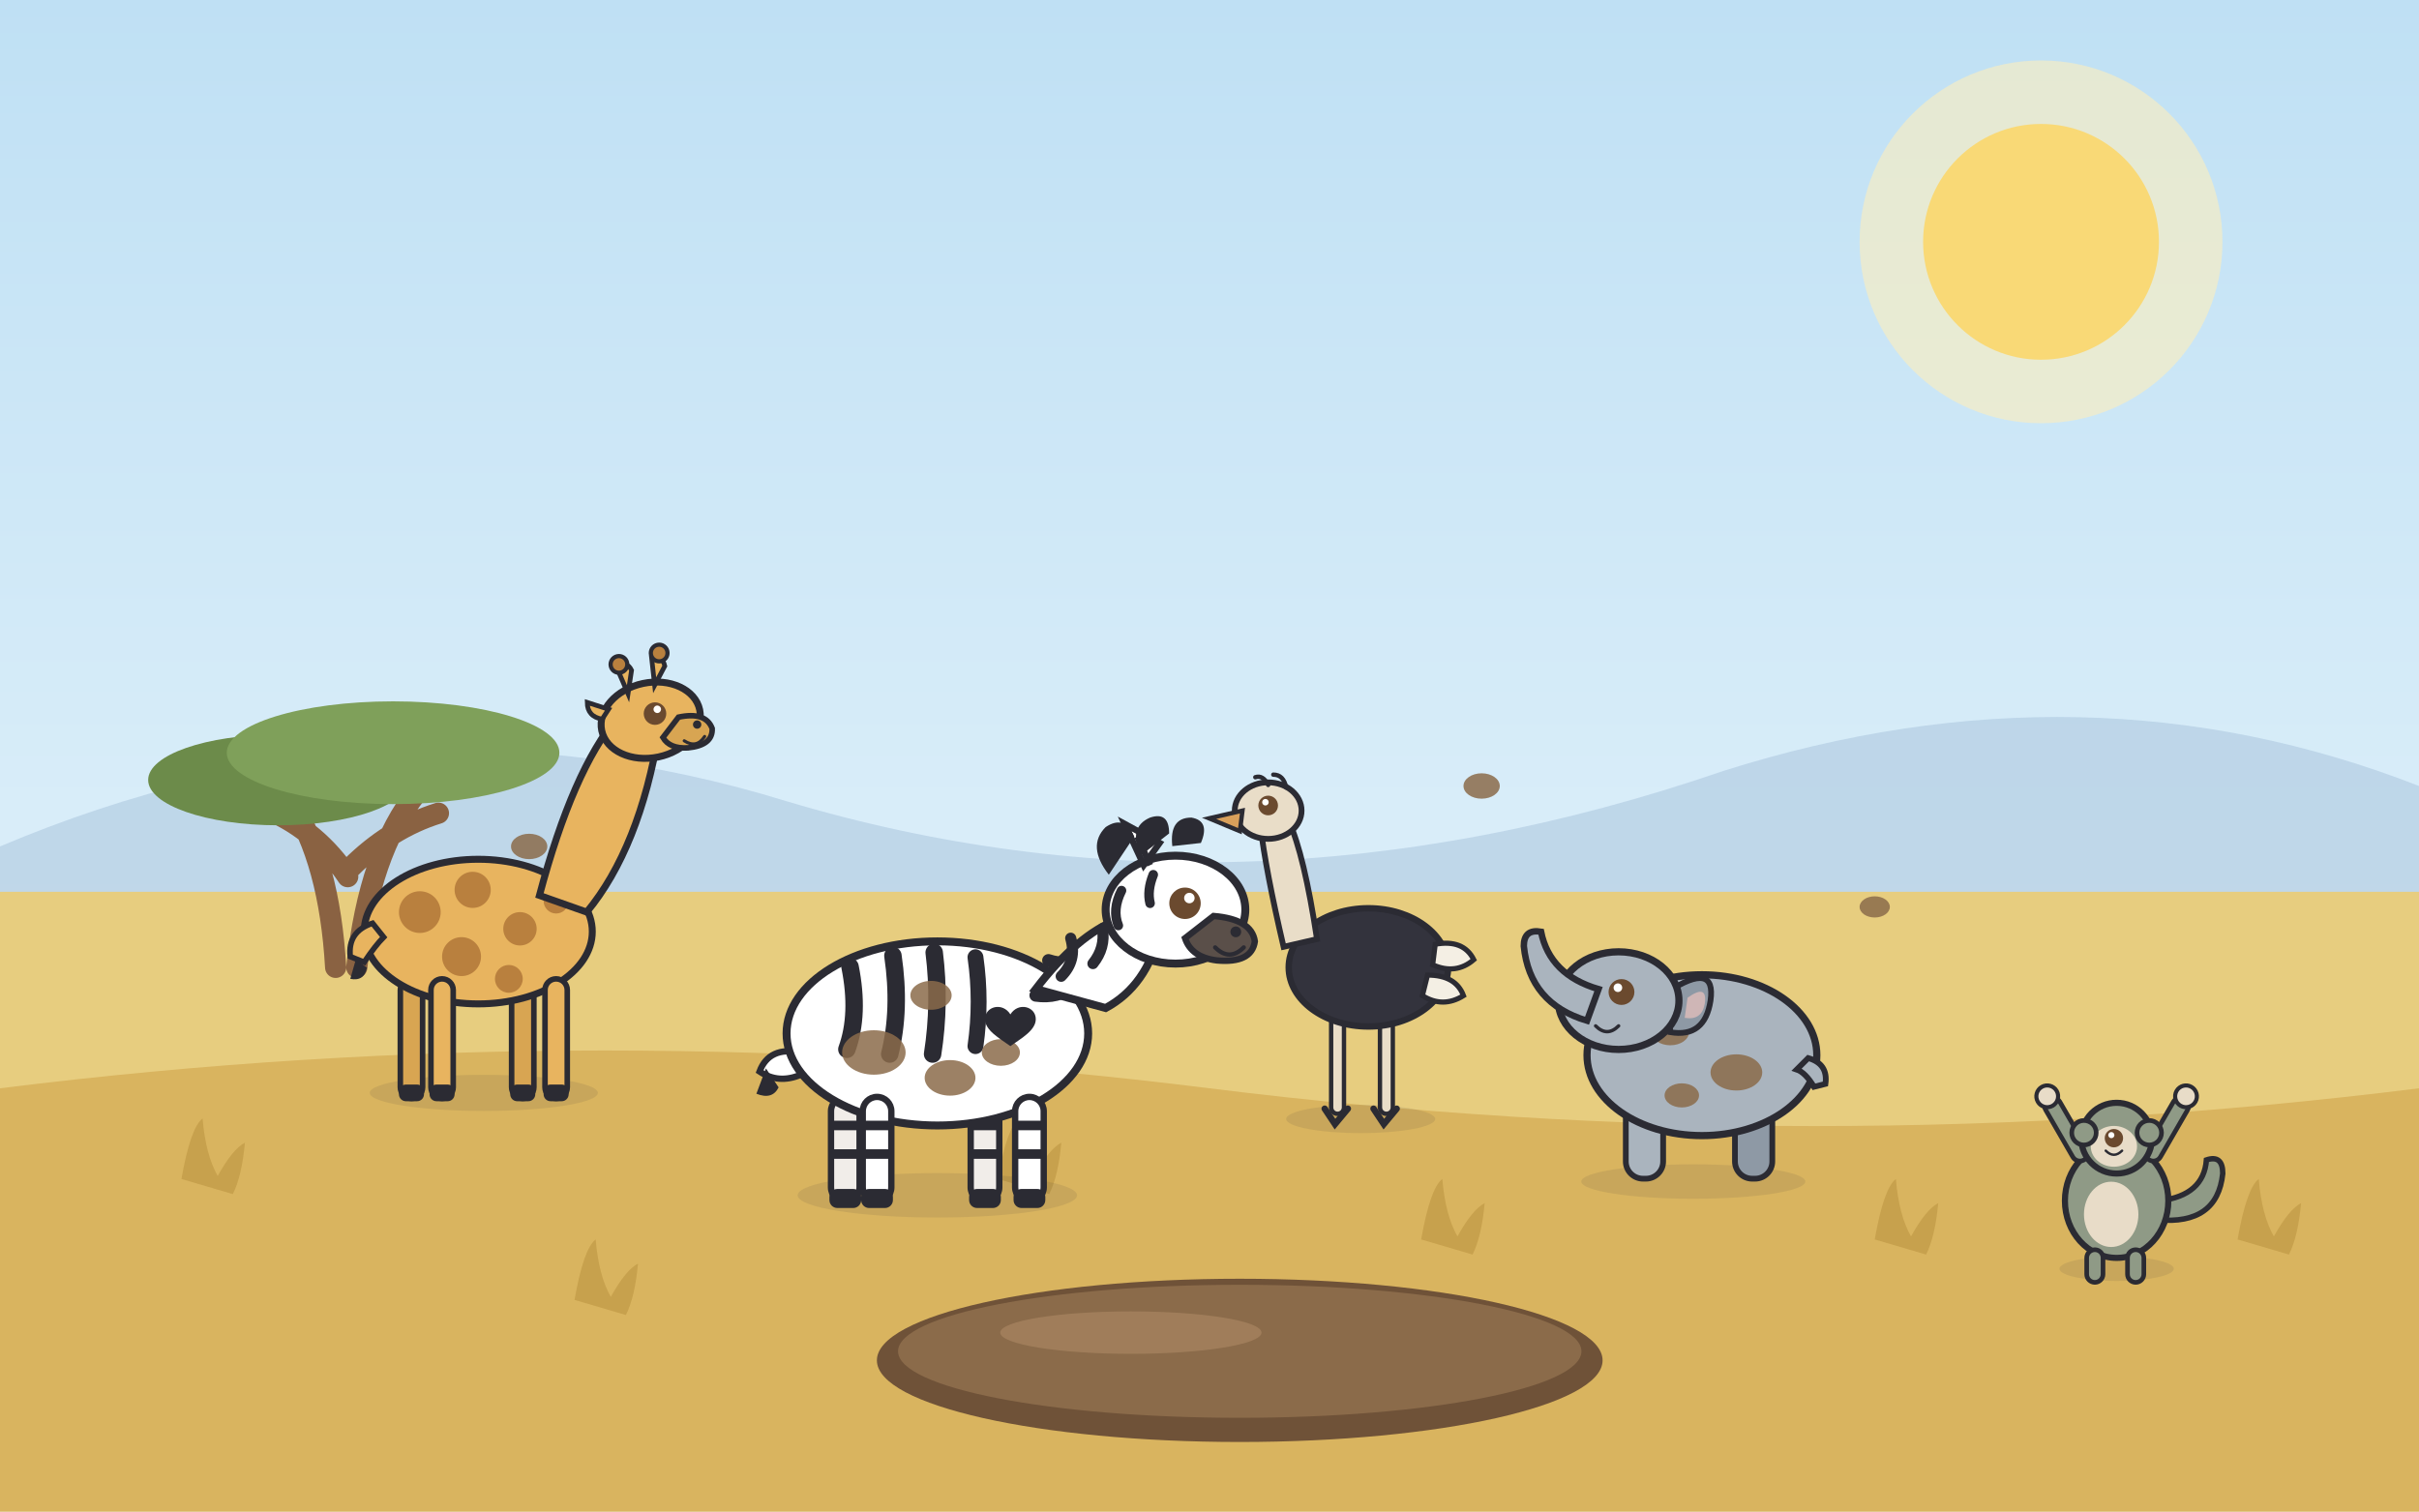
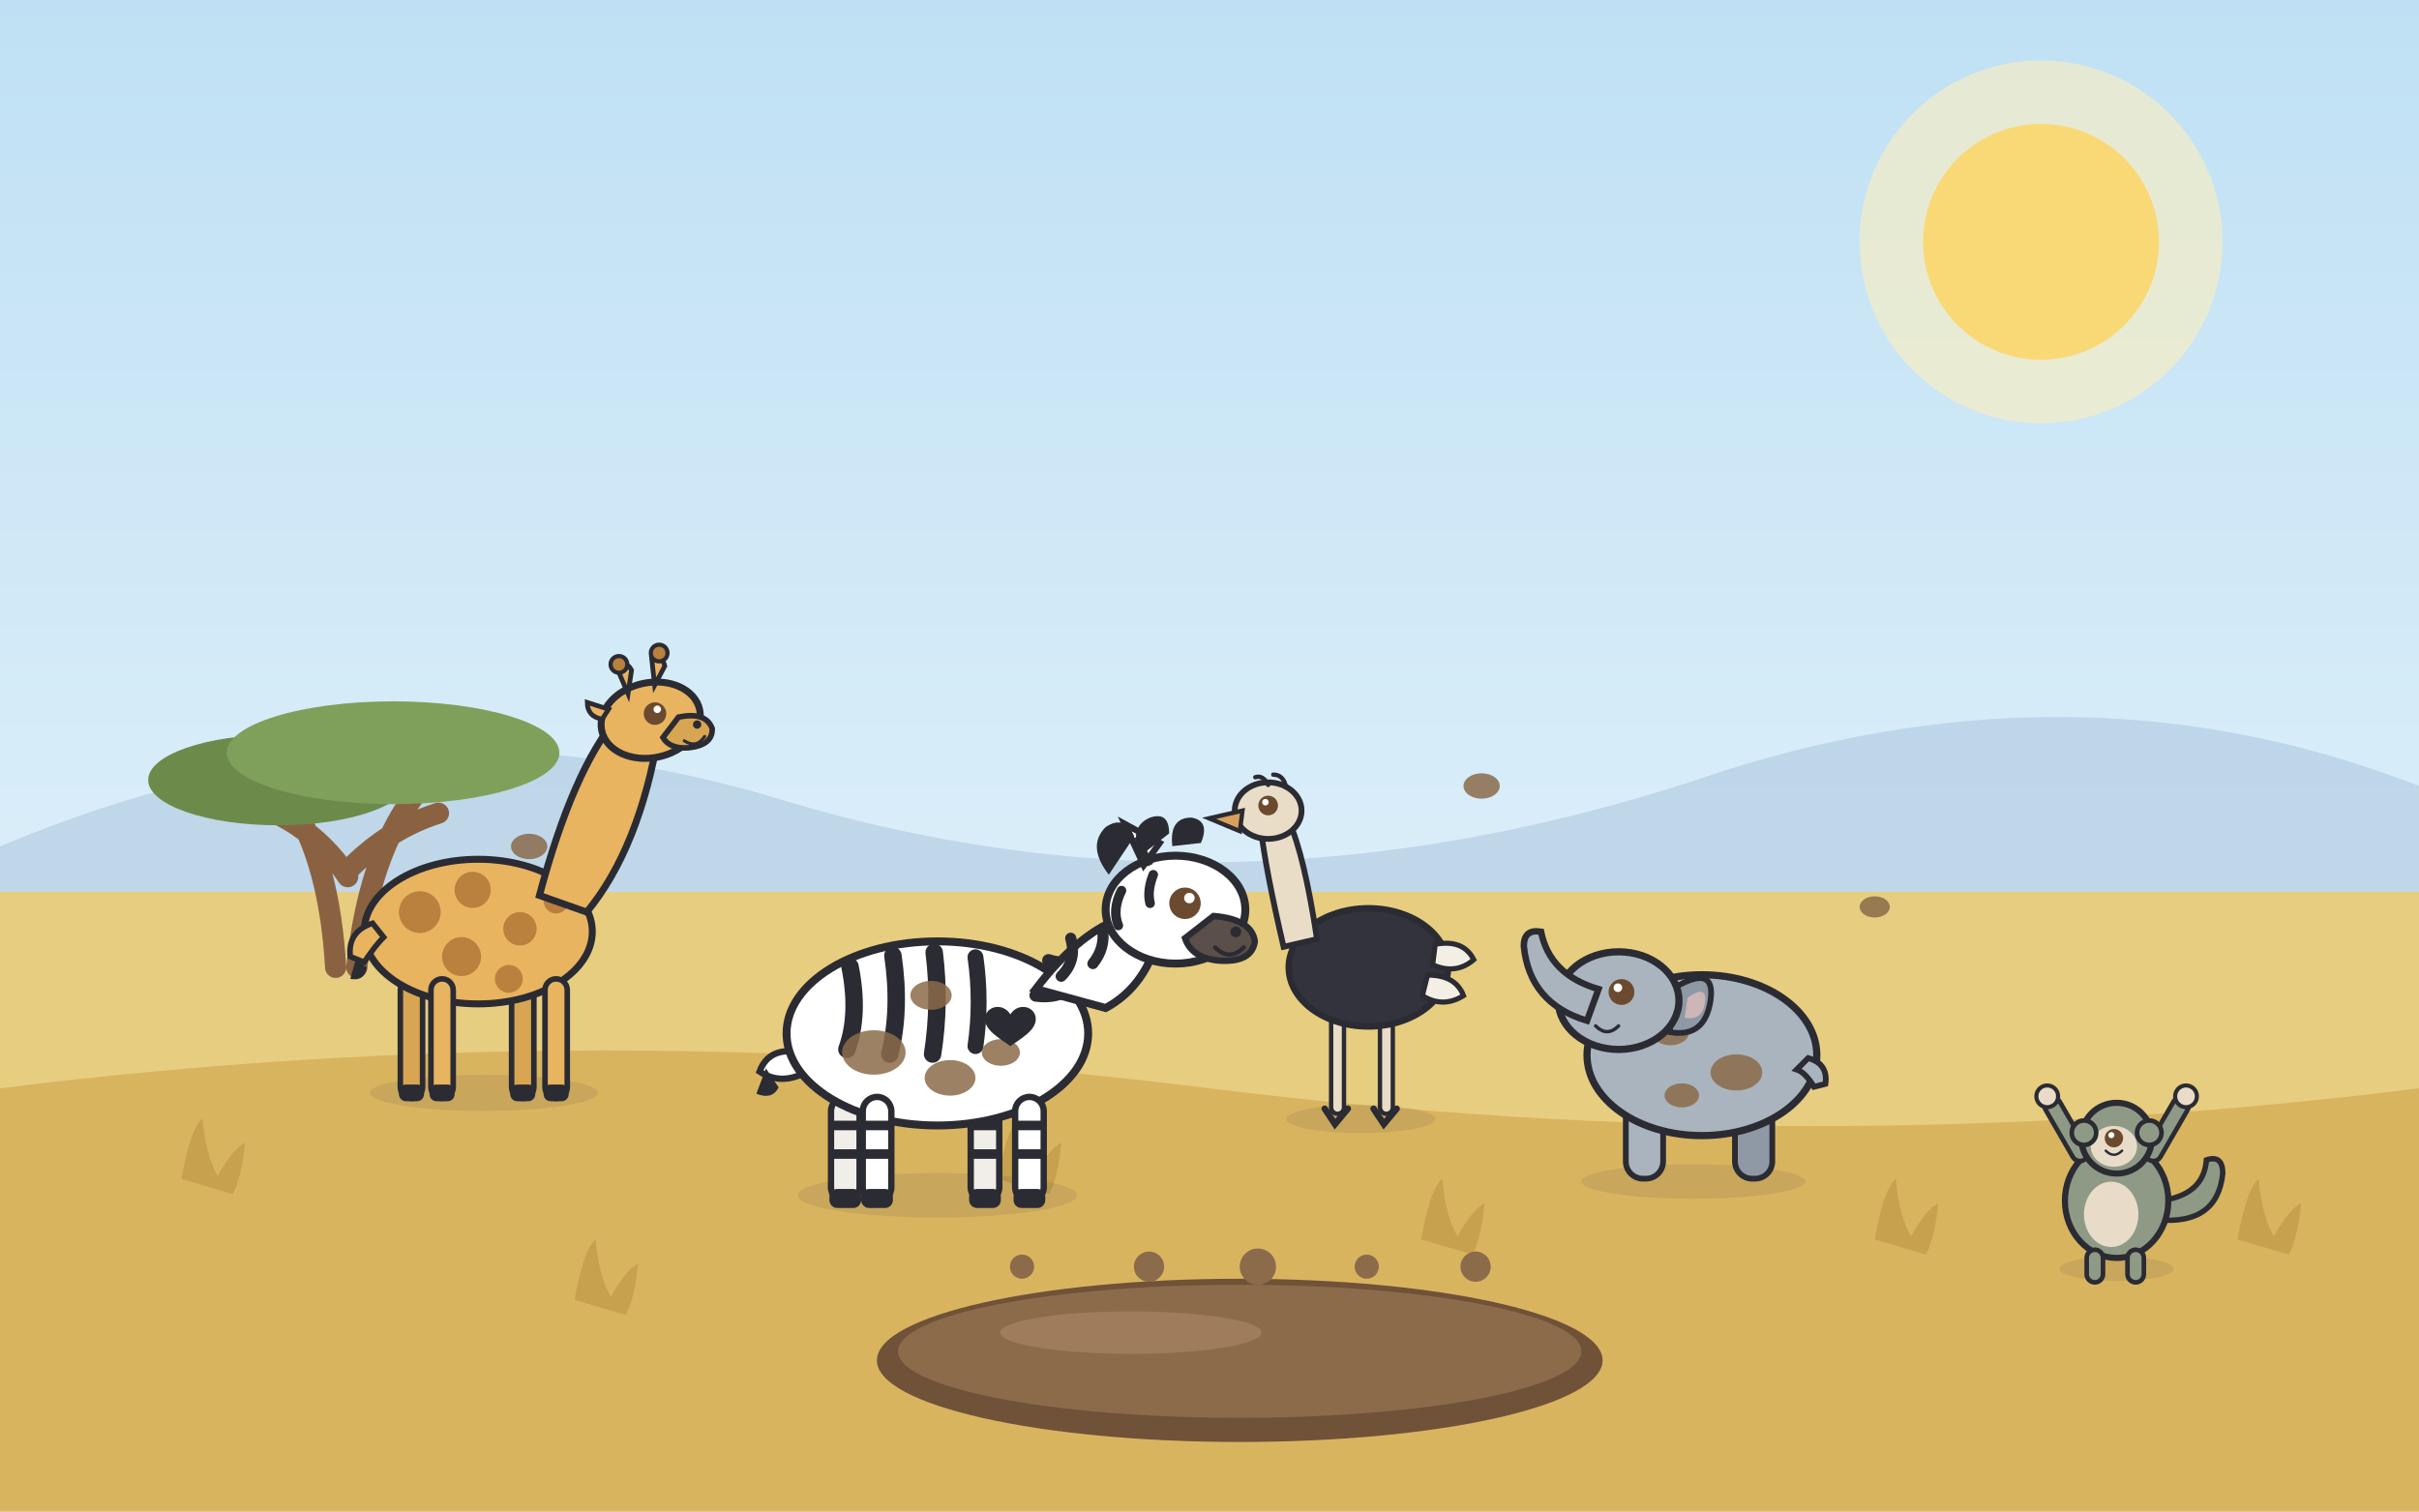
<svg xmlns="http://www.w3.org/2000/svg" viewBox="0 0 1600 1000" role="img">
  <style>
@media (prefers-reduced-motion: no-preference) {
  .anim-idle { animation: idle 3.8s ease-in-out infinite alternate; }
  @keyframes idle { from { transform: translateY(0); } to { transform: translateY(-6px); } }
  .anim-tail { transform-box: fill-box; transform-origin: 100% 20%; animation: tail 2.6s ease-in-out infinite alternate; }
  @keyframes tail { from { transform: rotate(-6deg); } to { transform: rotate(8deg); } }
  .anim-blink { transform-box: fill-box; transform-origin: center; animation: blink 5.2s infinite; }
  @keyframes blink { 0%, 93%, 100% { transform: scaleY(1); } 95%, 97% { transform: scaleY(0.12); } }
  .anim-glow { transform-box: fill-box; transform-origin: center; animation: glow 4.2s ease-in-out infinite alternate; }
  @keyframes glow { from { transform: scale(1); opacity: 0.5; } to { transform: scale(1.08); opacity: 0.75; } }
  .anim-shimmer { animation: shimmer 5s ease-in-out infinite alternate; }
  @keyframes shimmer { from { opacity: 0.62; } to { opacity: 0.92; } }
  .anim-grass { transform-box: fill-box; transform-origin: 50% 100%; animation: sway 3.2s ease-in-out infinite alternate; }
  .anim-canopy { transform-box: fill-box; transform-origin: 50% 100%; animation: sway 5.6s ease-in-out infinite alternate; }
  @keyframes sway { from { transform: rotate(-1.8deg); } to { transform: rotate(2.2deg); } }
  .anim-rain { animation: rainfall 1.15s linear infinite; }
  @keyframes rainfall { from { transform: translateY(-32px); opacity: 0.85; } 75% { opacity: 0.55; } to { transform: translateY(72px); opacity: 0; } }
  .anim-ripple { transform-box: fill-box; transform-origin: center; animation: ripple 3.4s ease-in-out infinite alternate; }
  @keyframes ripple { from { transform: scale(1); opacity: 0.8; } to { transform: scale(1.18); opacity: 0.55; } }
  .anim-drip { animation: drip 1s ease-in infinite; }
  @keyframes drip { from { transform: translateY(-12px); opacity: 0.95; } to { transform: translateY(28px); opacity: 0; } }
  .anim-flow { stroke-dasharray: 26 20; animation: flow 0.8s linear infinite; }
  @keyframes flow { from { stroke-dashoffset: 0; } to { stroke-dashoffset: -46; } }
  .anim-splash { transform-box: fill-box; transform-origin: 50% 100%; animation: splashPulse 1.7s ease-in-out infinite alternate; }
  @keyframes splashPulse { from { transform: scale(0.97); } to { transform: scale(1.05); } }
  .anim-strain { transform-box: fill-box; transform-origin: center; animation: strain 0.9s ease-in-out infinite alternate; }
  @keyframes strain { from { transform: translateX(-5px); } to { transform: translateX(4px); } }
  .anim-float { transform-box: fill-box; transform-origin: center; animation: floaty 2.6s ease-in-out infinite alternate; }
  @keyframes floaty { from { transform: translateY(0) scale(1); } to { transform: translateY(-12px) scale(1.08); } }
  .anim-wave { animation: wave 2.4s ease-in-out infinite; opacity: 0; }
  @keyframes wave { 0% { opacity: 0; } 30% { opacity: 0.9; } 60%, 100% { opacity: 0; } }
  .anim-cloud { animation: cloudDrift 9s ease-in-out infinite alternate; }
  @keyframes cloudDrift { from { transform: translateX(-18px); } to { transform: translateX(22px); } }
+   .tap-target { cursor: pointer; }
+   .tap-target.tap-play { transform-box: fill-box; transform-origin: 50% 85%; animation: tapWiggle 0.7s ease-in-out; }
+   .tap-target[data-tap="puddle"].tap-play { transform-origin: center; animation: tapSplash 0.85s ease-out; }
+   .tap-target[data-tap="sun"].tap-play { transform-origin: center; animation: tapPulse 0.6s ease-in-out; }
+   .tap-target[data-tap="tree"].tap-play { transform-origin: 50% 100%; animation: tapShake 0.7s ease-in-out; }
+   @keyframes tapWiggle { 0% { transform: rotate(0); } 25% { transform: rotate(-4deg) scale(1.03); } 55% { transform: rotate(3deg) scale(1.04); } 80% { transform: rotate(-1.5deg); } 100% { transform: rotate(0); } }
+   @keyframes tapSplash { 0% { transform: scale(1); } 40% { transform: scale(1.06, 0.94); } 70% { transform: scale(0.97, 1.03); } 100% { transform: scale(1); } }
+   @keyframes tapPulse { 0% { transform: scale(1); } 50% { transform: scale(1.12); } 100% { transform: scale(1); } }
+   @keyframes tapShake { 0% { transform: rotate(0); } 20% { transform: rotate(2.4deg); } 45% { transform: rotate(-2deg); } 70% { transform: rotate(1.2deg); } 100% { transform: rotate(0); } }
+   .tap-burst { opacity: 0; }
+   .tap-target.tap-play .tap-burst { opacity: 1; }
+   .tap-target.tap-play .tap-burst circle { animation: burstUp 0.6s ease-out forwards; }
+   @keyframes burstUp { from { transform: translateY(0); opacity: 0.95; } to { transform: translateY(-90px); opacity: 0; } }
}
</style>
  <defs>
    <linearGradient id="sky" x1="0" y1="0" x2="0" y2="1">
      <stop offset="0" stop-color="#bfe0f4" />
      <stop offset="1" stop-color="#eef8fd" />
    </linearGradient>
  </defs>
  <rect width="1600" height="1000" fill="url(#sky)" />
-   <circle class="anim-glow" cx="1350" cy="160" r="120" fill="#fdeebc" opacity="0.6" />
-   <circle cx="1350" cy="160" r="78" fill="#f9d976" />
+   <g class="tap-target" data-tap="sun">
+     <circle class="anim-glow" cx="1350" cy="160" r="120" fill="#fdeebc" opacity="0.6" />
+     <circle cx="1350" cy="160" r="78" fill="#f9d976" />
+   </g>
  <path d="M 0 560 q 260 -110 520 -30 q 300 90 620 -20 q 240 -76 460 10 L 1600 640 L 0 640 Z" fill="#a9c4dd" opacity="0.55" />
  <rect x="0" y="590" width="1600" height="410" fill="#e7cd7f" />
  <path d="M 0 720 q 400 -50 800 0 q 400 50 800 0 L 1600 1000 L 0 1000 Z" fill="#d9b45f" />
  <g class="anim-grass" style="animation-delay:1.00s">
    <path d="M 120 780 q 6 -34 14 -40 q 2 24 10 38 q 10 -18 18 -22 q -2 22 -8 34 z" fill="#c39c48" opacity="0.8" />
  </g>
  <g class="anim-grass" style="animation-delay:0.50s">
    <path d="M 380 860 q 6 -34 14 -40 q 2 24 10 38 q 10 -18 18 -22 q -2 22 -8 34 z" fill="#c39c48" opacity="0.8" />
  </g>
  <g class="anim-grass" style="animation-delay:2.50s">
    <path d="M 660 780 q 6 -34 14 -40 q 2 24 10 38 q 10 -18 18 -22 q -2 22 -8 34 z" fill="#c39c48" opacity="0.8" />
  </g>
  <g class="anim-grass" style="animation-delay:1.50s">
    <path d="M 940 820 q 6 -34 14 -40 q 2 24 10 38 q 10 -18 18 -22 q -2 22 -8 34 z" fill="#c39c48" opacity="0.8" />
  </g>
  <g class="anim-grass" style="animation-delay:0.00s">
    <path d="M 1240 820 q 6 -34 14 -40 q 2 24 10 38 q 10 -18 18 -22 q -2 22 -8 34 z" fill="#c39c48" opacity="0.8" />
  </g>
  <g class="anim-grass" style="animation-delay:0.00s">
    <path d="M 1480 820 q 6 -34 14 -40 q 2 24 10 38 q 10 -18 18 -22 q -2 22 -8 34 z" fill="#c39c48" opacity="0.8" />
  </g>
  <g transform="translate(230 640) scale(1)">
-     <path d="M -8 0 q -4 -70 -30 -110 M 6 0 q 8 -76 40 -116 M 0 -60 q -20 -30 -52 -44 M 2 -66 q 26 -26 58 -36" stroke="#8a6242" stroke-width="14" fill="none" stroke-linecap="round" />
-     <g class="anim-canopy" style="animation-delay:3.00s">
-       <ellipse cx="-46" cy="-124" rx="86" ry="30" fill="#6c8b4a" />
-       <ellipse cx="30" cy="-142" rx="110" ry="34" fill="#7fa05a" />
-     </g>
-   </g>
-   <ellipse cx="820" cy="900" rx="240" ry="54" fill="#6f5238" />
-   <ellipse cx="820" cy="894" rx="226" ry="44" fill="#8b6b4a" />
-   <ellipse class="anim-ripple" style="animation-delay:1.73s" cx="748" cy="881.64" rx="86.4" ry="14.04" fill="#a5825e" opacity="0.8" />
+     <g class="tap-target" data-tap="tree">
+       <path d="M -8 0 q -4 -70 -30 -110 M 6 0 q 8 -76 40 -116 M 0 -60 q -20 -30 -52 -44 M 2 -66 q 26 -26 58 -36" stroke="#8a6242" stroke-width="14" fill="none" stroke-linecap="round" />
+       <g class="anim-canopy" style="animation-delay:3.00s">
+         <ellipse cx="-46" cy="-124" rx="86" ry="30" fill="#6c8b4a" />
+         <ellipse cx="30" cy="-142" rx="110" ry="34" fill="#7fa05a" />
+       </g>
+     </g>
+   </g>
+   <g class="tap-target" data-tap="puddle">
+     <ellipse cx="820" cy="900" rx="240" ry="54" fill="#6f5238" />
+     <ellipse cx="820" cy="894" rx="226" ry="44" fill="#8b6b4a" />
+     <ellipse class="anim-ripple" style="animation-delay:1.73s" cx="748" cy="881.64" rx="86.4" ry="14.04" fill="#a5825e" opacity="0.8" />
+     <g class="tap-burst">
+       <circle cx="676" cy="838" r="8" fill="#8b6b4a" style="animation-delay:0.00s" />
+       <circle cx="760" cy="838" r="10" fill="#8b6b4a" style="animation-delay:0.04s" />
+       <circle cx="832" cy="838" r="12" fill="#8b6b4a" style="animation-delay:0.08s" />
+       <circle cx="904" cy="838" r="8" fill="#8b6b4a" style="animation-delay:0.12s" />
+       <circle cx="976" cy="838" r="10" fill="#8b6b4a" style="animation-delay:0.16s" />
+     </g>
+   </g>
  <g transform="translate(620 690) scale(1.05 1.05) rotate(0)">
    <ellipse cx="0" cy="96" rx="88" ry="14" fill="#2b2b33" opacity="0.10" />
-     <g class="anim-idle" style="animation-delay:1.40s">
-       <g transform="translate(-58 34) rotate(0)">
-         <rect x="-9" y="0" width="18" height="66" rx="9" fill="#f1ede9" stroke="#2b2b33" stroke-width="4" />
-         <path d="M -9 18 h 18 M -9 36 h 18" stroke="#2b2b33" stroke-width="6" />
-         <rect x="-10" y="58" width="20" height="12" rx="5" fill="#2b2b33" />
-       </g>
-       <g transform="translate(30 34) rotate(0)">
-         <rect x="-9" y="0" width="18" height="66" rx="9" fill="#f1ede9" stroke="#2b2b33" stroke-width="4" />
-         <path d="M -9 18 h 18 M -9 36 h 18" stroke="#2b2b33" stroke-width="6" />
-         <rect x="-10" y="58" width="20" height="12" rx="5" fill="#2b2b33" />
-       </g>
-       <g class="anim-tail" style="animation-delay:1.40s">
-         <path d="M -86 6 q -20 -4 -26 12 q 12 8 26 2" fill="#ffffff" stroke="#2b2b33" stroke-width="4" />
-         <path d="M -108 16 l -6 16 q 10 4 14 -4 z" fill="#2b2b33" />
-       </g>
-       <ellipse cx="0" cy="-6" rx="95" ry="58" fill="#ffffff" stroke="#2b2b33" stroke-width="5" />
-       <path d="M -55 -48 q 6 30 -2 52" stroke="#2b2b33" stroke-width="11" fill="none" stroke-linecap="round" />
-       <path d="M -28 -55 q 5 34 -2 62" stroke="#2b2b33" stroke-width="11" fill="none" stroke-linecap="round" />
-       <path d="M -2 -57 q 4 32 -1 64" stroke="#2b2b33" stroke-width="11" fill="none" stroke-linecap="round" />
-       <path d="M 24 -54 q 4 28 0 56" stroke="#2b2b33" stroke-width="10" fill="none" stroke-linecap="round" />
-       <path d="M 62 -30 q 14 2 24 -6" stroke="#2b2b33" stroke-width="8" fill="none" stroke-linecap="round" />
-       <path d="M 70 -52 q 12 4 22 -2" stroke="#2b2b33" stroke-width="8" fill="none" stroke-linecap="round" />
-       <ellipse cx="-40" cy="6" rx="20" ry="14" fill="#8b6b4a" opacity="0.85" />
-       <ellipse cx="8" cy="22" rx="16" ry="11.2" fill="#8b6b4a" opacity="0.85" />
-       <ellipse cx="-4" cy="-30" rx="13" ry="9.1" fill="#8b6b4a" opacity="0.85" />
-       <ellipse cx="40" cy="6" rx="12" ry="8.4" fill="#8b6b4a" opacity="0.85" />
-       <path d="M 46 -18 c -5 -8 -16 -5 -16 3 c 0 7 9 12 16 17 c 7 -5 16 -10 16 -17 c 0 -8 -11 -11 -16 -3 z" fill="#2b2b33" />
-       <g transform="translate(-38 34) rotate(0)">
-         <rect x="-9" y="0" width="18" height="66" rx="9" fill="#ffffff" stroke="#2b2b33" stroke-width="4" />
-         <path d="M -9 18 h 18 M -9 36 h 18" stroke="#2b2b33" stroke-width="6" />
-         <rect x="-10" y="58" width="20" height="12" rx="5" fill="#2b2b33" />
-       </g>
-       <g transform="translate(58 34) rotate(0)">
-         <rect x="-9" y="0" width="18" height="66" rx="9" fill="#ffffff" stroke="#2b2b33" stroke-width="4" />
-         <path d="M -9 18 h 18 M -9 36 h 18" stroke="#2b2b33" stroke-width="6" />
-         <rect x="-10" y="58" width="20" height="12" rx="5" fill="#2b2b33" />
-       </g>
-       <path d="M 62 -34 q 26 -34 52 -44 l 26 8 q -8 34 -34 48 z" fill="#ffffff" stroke="#2b2b33" stroke-width="5" />
-       <path d="M 84 -66 q 4 14 -6 24 M 104 -72 q 2 12 -6 22" stroke="#2b2b33" stroke-width="7" fill="none" stroke-linecap="round" />
-       <g transform="translate(150 -84)">
-         <ellipse cx="0" cy="0" rx="44" ry="34" fill="#ffffff" stroke="#2b2b33" stroke-width="5" />
-         <path d="M 24 4 q 24 2 26 16 q -2 14 -24 12 q -16 -2 -20 -14 z" fill="#5a4f49" stroke="#2b2b33" stroke-width="4" />
-         <circle cx="38" cy="14" r="3.4" fill="#2b2b33" />
-         <g transform="translate(34 22)">
-           <path d="M -9 1.8 q 9 9 18 0" stroke="#2b2b33" stroke-width="2.7" fill="none" stroke-linecap="round" />
-         </g>
-         <path d="M -20 -28 l -12 -26 l 22 12 z" fill="#ffffff" stroke="#2b2b33" stroke-width="4" />
-         <path d="M -24 -46 l 8 18" stroke="#2b2b33" stroke-width="4" />
-         <path d="M -34 -12 q -6 12 -2 22 M -14 -22 q -4 10 -2 18" stroke="#2b2b33" stroke-width="6" fill="none" stroke-linecap="round" />
-         <g transform="translate(6 -4)">
-           <g class="anim-blink">
-             <circle cx="0" cy="0" r="9.9" fill="#6b4a2f" />
-             <circle cx="2.75" cy="-3.3" r="3.3" fill="#fff" />
-           </g>
-         </g>
-         <path d="M -42 -22 q -14 -18 -2 -30 q 12 -8 18 6 M -22 -34 q -8 -18 6 -24 q 12 -4 12 10 M -2 -40 q -2 -18 12 -18 q 12 2 6 16" fill="#2b2b33" />
+     <g class="tap-target" data-tap="zebra">
+       <g class="anim-idle" style="animation-delay:1.40s">
+         <g transform="translate(-58 34) rotate(0)">
+           <rect x="-9" y="0" width="18" height="66" rx="9" fill="#f1ede9" stroke="#2b2b33" stroke-width="4" />
+           <path d="M -9 18 h 18 M -9 36 h 18" stroke="#2b2b33" stroke-width="6" />
+           <rect x="-10" y="58" width="20" height="12" rx="5" fill="#2b2b33" />
+         </g>
+         <g transform="translate(30 34) rotate(0)">
+           <rect x="-9" y="0" width="18" height="66" rx="9" fill="#f1ede9" stroke="#2b2b33" stroke-width="4" />
+           <path d="M -9 18 h 18 M -9 36 h 18" stroke="#2b2b33" stroke-width="6" />
+           <rect x="-10" y="58" width="20" height="12" rx="5" fill="#2b2b33" />
+         </g>
+         <g class="anim-tail" style="animation-delay:1.40s">
+           <path d="M -86 6 q -20 -4 -26 12 q 12 8 26 2" fill="#ffffff" stroke="#2b2b33" stroke-width="4" />
+           <path d="M -108 16 l -6 16 q 10 4 14 -4 z" fill="#2b2b33" />
+         </g>
+         <ellipse cx="0" cy="-6" rx="95" ry="58" fill="#ffffff" stroke="#2b2b33" stroke-width="5" />
+         <path d="M -55 -48 q 6 30 -2 52" stroke="#2b2b33" stroke-width="11" fill="none" stroke-linecap="round" />
+         <path d="M -28 -55 q 5 34 -2 62" stroke="#2b2b33" stroke-width="11" fill="none" stroke-linecap="round" />
+         <path d="M -2 -57 q 4 32 -1 64" stroke="#2b2b33" stroke-width="11" fill="none" stroke-linecap="round" />
+         <path d="M 24 -54 q 4 28 0 56" stroke="#2b2b33" stroke-width="10" fill="none" stroke-linecap="round" />
+         <path d="M 62 -30 q 14 2 24 -6" stroke="#2b2b33" stroke-width="8" fill="none" stroke-linecap="round" />
+         <path d="M 70 -52 q 12 4 22 -2" stroke="#2b2b33" stroke-width="8" fill="none" stroke-linecap="round" />
+         <ellipse cx="-40" cy="6" rx="20" ry="14" fill="#8b6b4a" opacity="0.85" />
+         <ellipse cx="8" cy="22" rx="16" ry="11.2" fill="#8b6b4a" opacity="0.85" />
+         <ellipse cx="-4" cy="-30" rx="13" ry="9.1" fill="#8b6b4a" opacity="0.85" />
+         <ellipse cx="40" cy="6" rx="12" ry="8.4" fill="#8b6b4a" opacity="0.85" />
+         <path d="M 46 -18 c -5 -8 -16 -5 -16 3 c 0 7 9 12 16 17 c 7 -5 16 -10 16 -17 c 0 -8 -11 -11 -16 -3 z" fill="#2b2b33" />
+         <g transform="translate(-38 34) rotate(0)">
+           <rect x="-9" y="0" width="18" height="66" rx="9" fill="#ffffff" stroke="#2b2b33" stroke-width="4" />
+           <path d="M -9 18 h 18 M -9 36 h 18" stroke="#2b2b33" stroke-width="6" />
+           <rect x="-10" y="58" width="20" height="12" rx="5" fill="#2b2b33" />
+         </g>
+         <g transform="translate(58 34) rotate(0)">
+           <rect x="-9" y="0" width="18" height="66" rx="9" fill="#ffffff" stroke="#2b2b33" stroke-width="4" />
+           <path d="M -9 18 h 18 M -9 36 h 18" stroke="#2b2b33" stroke-width="6" />
+           <rect x="-10" y="58" width="20" height="12" rx="5" fill="#2b2b33" />
+         </g>
+         <path d="M 62 -34 q 26 -34 52 -44 l 26 8 q -8 34 -34 48 z" fill="#ffffff" stroke="#2b2b33" stroke-width="5" />
+         <path d="M 84 -66 q 4 14 -6 24 M 104 -72 q 2 12 -6 22" stroke="#2b2b33" stroke-width="7" fill="none" stroke-linecap="round" />
+         <g transform="translate(150 -84)">
+           <ellipse cx="0" cy="0" rx="44" ry="34" fill="#ffffff" stroke="#2b2b33" stroke-width="5" />
+           <path d="M 24 4 q 24 2 26 16 q -2 14 -24 12 q -16 -2 -20 -14 z" fill="#5a4f49" stroke="#2b2b33" stroke-width="4" />
+           <circle cx="38" cy="14" r="3.4" fill="#2b2b33" />
+           <g transform="translate(34 22)">
+             <path d="M -9 1.8 q 9 9 18 0" stroke="#2b2b33" stroke-width="2.7" fill="none" stroke-linecap="round" />
+           </g>
+           <path d="M -20 -28 l -12 -26 l 22 12 z" fill="#ffffff" stroke="#2b2b33" stroke-width="4" />
+           <path d="M -24 -46 l 8 18" stroke="#2b2b33" stroke-width="4" />
+           <path d="M -34 -12 q -6 12 -2 22 M -14 -22 q -4 10 -2 18" stroke="#2b2b33" stroke-width="6" fill="none" stroke-linecap="round" />
+           <g transform="translate(6 -4)">
+             <g class="anim-blink">
+               <circle cx="0" cy="0" r="9.9" fill="#6b4a2f" />
+               <circle cx="2.75" cy="-3.3" r="3.3" fill="#fff" />
+             </g>
+           </g>
+           <path d="M -42 -22 q -14 -18 -2 -30 q 12 -8 18 6 M -22 -34 q -8 -18 6 -24 q 12 -4 12 10 M -2 -40 q -2 -18 12 -18 q 12 2 6 16" fill="#2b2b33" />
+         </g>
      </g>
    </g>
  </g>
  <g transform="translate(1120 700) scale(-0.95 0.95)">
    <ellipse cx="0" cy="86" rx="78" ry="12" fill="#2b2b33" opacity="0.10" />
-     <g class="anim-idle" style="animation-delay:1.67s">
-       <g transform="translate(-42 28) rotate(0)">
-         <rect x="-13" y="0" width="26" height="56" rx="12" fill="#8e99a5" stroke="#2b2b33" stroke-width="4" />
-       </g>
-       <g transform="translate(34 28) rotate(0)">
-         <rect x="-13" y="0" width="26" height="56" rx="12" fill="#aab4be" stroke="#2b2b33" stroke-width="4" />
-       </g>
-       <ellipse cx="-6" cy="-2" rx="80" ry="56" fill="#aab4be" stroke="#2b2b33" stroke-width="5" />
-       <ellipse cx="-30" cy="10" rx="18" ry="12.6" fill="#8b6b4a" opacity="0.85" />
-       <ellipse cx="16" cy="-18" rx="13" ry="9.1" fill="#8b6b4a" opacity="0.85" />
-       <ellipse cx="8" cy="26" rx="12" ry="8.4" fill="#8b6b4a" opacity="0.85" />
-       <g class="anim-tail" style="animation-delay:1.67s">
-         <path d="M -80 0 q -14 4 -12 18 l 8 2 q 6 -10 12 -12 z" fill="#aab4be" stroke="#2b2b33" stroke-width="4" />
-       </g>
-       <g transform="translate(44 -40)">
-         <path d="M -26 -6 q -34 -22 -30 6 q 4 26 28 22 z" fill="#8e99a5" stroke="#2b2b33" stroke-width="4" />
-         <path d="M -40 -2 q -14 -10 -12 4 q 2 12 14 10 z" fill="#cfb6b6" />
-         <ellipse cx="8" cy="0" rx="42" ry="34" fill="#aab4be" stroke="#2b2b33" stroke-width="5" />
-         <g transform="translate(6 -6)">
-           <g class="anim-blink">
-             <circle cx="0" cy="0" r="9" fill="#6b4a2f" />
-             <circle cx="2.5" cy="-3" r="3" fill="#fff" />
-           </g>
-         </g>
-         <g transform="translate(16 16)">
-           <path d="M -8 1.6 q 8 8 16 0" stroke="#2b2b33" stroke-width="2.4" fill="none" stroke-linecap="round" />
-         </g>
-       </g>
-       <path d="M 74 -26 q 40 -12 44 -52 q 0 -12 -12 -10 q -6 30 -40 40 z" fill="#aab4be" stroke="#2b2b33" stroke-width="4.5" />
+     <g class="tap-target" data-tap="elephant">
+       <g class="anim-idle" style="animation-delay:1.67s">
+         <g transform="translate(-42 28) rotate(0)">
+           <rect x="-13" y="0" width="26" height="56" rx="12" fill="#8e99a5" stroke="#2b2b33" stroke-width="4" />
+         </g>
+         <g transform="translate(34 28) rotate(0)">
+           <rect x="-13" y="0" width="26" height="56" rx="12" fill="#aab4be" stroke="#2b2b33" stroke-width="4" />
+         </g>
+         <ellipse cx="-6" cy="-2" rx="80" ry="56" fill="#aab4be" stroke="#2b2b33" stroke-width="5" />
+         <ellipse cx="-30" cy="10" rx="18" ry="12.6" fill="#8b6b4a" opacity="0.85" />
+         <ellipse cx="16" cy="-18" rx="13" ry="9.1" fill="#8b6b4a" opacity="0.85" />
+         <ellipse cx="8" cy="26" rx="12" ry="8.4" fill="#8b6b4a" opacity="0.85" />
+         <g class="anim-tail" style="animation-delay:1.67s">
+           <path d="M -80 0 q -14 4 -12 18 l 8 2 q 6 -10 12 -12 z" fill="#aab4be" stroke="#2b2b33" stroke-width="4" />
+         </g>
+         <g transform="translate(44 -40)">
+           <path d="M -26 -6 q -34 -22 -30 6 q 4 26 28 22 z" fill="#8e99a5" stroke="#2b2b33" stroke-width="4" />
+           <path d="M -40 -2 q -14 -10 -12 4 q 2 12 14 10 z" fill="#cfb6b6" />
+           <ellipse cx="8" cy="0" rx="42" ry="34" fill="#aab4be" stroke="#2b2b33" stroke-width="5" />
+           <g transform="translate(6 -6)">
+             <g class="anim-blink">
+               <circle cx="0" cy="0" r="9" fill="#6b4a2f" />
+               <circle cx="2.5" cy="-3" r="3" fill="#fff" />
+             </g>
+           </g>
+           <g transform="translate(16 16)">
+             <path d="M -8 1.6 q 8 8 16 0" stroke="#2b2b33" stroke-width="2.4" fill="none" stroke-linecap="round" />
+           </g>
+         </g>
+         <path d="M 74 -26 q 40 -12 44 -52 q 0 -12 -12 -10 q -6 30 -40 40 z" fill="#aab4be" stroke="#2b2b33" stroke-width="4.5" />
+       </g>
    </g>
  </g>
  <g transform="translate(320 620) scale(0.92 0.92)">
    <ellipse cx="0" cy="112" rx="82" ry="13" fill="#2b2b33" opacity="0.10" />
-     <g class="anim-idle" style="animation-delay:0.50s">
-       <g transform="translate(-52 30) rotate(0)">
-         <rect x="-8" y="0" width="16" height="86" rx="8" fill="#d8a552" stroke="#2b2b33" stroke-width="4" />
-         <rect x="-9" y="76" width="18" height="12" rx="5" fill="#2b2b33" />
-       </g>
-       <g transform="translate(28 30) rotate(0)">
-         <rect x="-8" y="0" width="16" height="86" rx="8" fill="#d8a552" stroke="#2b2b33" stroke-width="4" />
-         <rect x="-9" y="76" width="18" height="12" rx="5" fill="#2b2b33" />
-       </g>
-       <ellipse cx="-4" cy="-4" rx="82" ry="52" fill="#e8b45f" stroke="#2b2b33" stroke-width="5" />
-       <circle cx="-46" cy="-18" r="15" fill="#b9803e" />
-       <circle cx="-8" cy="-34" r="13" fill="#b9803e" />
-       <circle cx="-16" cy="14" r="14" fill="#b9803e" />
-       <circle cx="26" cy="-6" r="12" fill="#b9803e" />
-       <circle cx="18" cy="30" r="10" fill="#b9803e" />
-       <circle cx="52" cy="-26" r="9" fill="#b9803e" />
-       <g transform="translate(-30 30) rotate(0)">
-         <rect x="-8" y="0" width="16" height="86" rx="8" fill="#e8b45f" stroke="#2b2b33" stroke-width="4" />
-         <rect x="-9" y="76" width="18" height="12" rx="5" fill="#2b2b33" />
-       </g>
-       <g transform="translate(52 30) rotate(0)">
-         <rect x="-8" y="0" width="16" height="86" rx="8" fill="#e8b45f" stroke="#2b2b33" stroke-width="4" />
-         <rect x="-9" y="76" width="18" height="12" rx="5" fill="#2b2b33" />
-       </g>
-       <g class="anim-tail" style="animation-delay:0.50s">
-         <path d="M -80 -10 q -18 6 -16 24 l 10 4 q 8 -12 14 -18 z" fill="#e8b45f" stroke="#2b2b33" stroke-width="4" />
-         <path d="M -92 16 l -4 14 q 10 2 12 -8 z" fill="#2b2b33" />
-       </g>
-       <path d="M 40 -30 q 24 -90 56 -128 l 30 10 q -14 84 -52 130 z" fill="#e8b45f" stroke="#2b2b33" stroke-width="5" />
-       <g transform="translate(120 -156) rotate(-12)">
-         <ellipse cx="0" cy="0" rx="36" ry="27" fill="#e8b45f" stroke="#2b2b33" stroke-width="5" />
-         <path d="M 20 2 q 20 0 22 13 q -2 12 -20 10 q -13 -2 -16 -11 z" fill="#d8a552" stroke="#2b2b33" stroke-width="4" />
-         <circle cx="32" cy="10" r="3" fill="#2b2b33" />
-         <g transform="translate(28 18)">
-           <path d="M -7.5 1.5 q 7.5 7.5 15 0" stroke="#2b2b33" stroke-width="2.25" fill="none" stroke-linecap="round" />
-         </g>
-         <path d="M -12 -22 l -4 -20 q 8 -4 10 4 z M 8 -24 l 2 -20 q 8 0 8 8 z" fill="#e8b45f" stroke="#2b2b33" stroke-width="3.4" />
-         <circle cx="-14" cy="-44" r="6" fill="#b9803e" stroke="#2b2b33" stroke-width="3" />
-         <circle cx="16" cy="-46" r="6" fill="#b9803e" stroke="#2b2b33" stroke-width="3" />
-         <path d="M -28 -14 l -14 -8 q -2 10 8 14 z" fill="#e8b45f" stroke="#2b2b33" stroke-width="3.4" />
-         <g transform="translate(4 -4)">
-           <g class="anim-blink">
-             <circle cx="0" cy="0" r="8.1" fill="#6b4a2f" />
-             <circle cx="2.25" cy="-2.7" r="2.7" fill="#fff" />
+     <g class="tap-target" data-tap="giraffe">
+       <g class="anim-idle" style="animation-delay:0.50s">
+         <g transform="translate(-52 30) rotate(0)">
+           <rect x="-8" y="0" width="16" height="86" rx="8" fill="#d8a552" stroke="#2b2b33" stroke-width="4" />
+           <rect x="-9" y="76" width="18" height="12" rx="5" fill="#2b2b33" />
+         </g>
+         <g transform="translate(28 30) rotate(0)">
+           <rect x="-8" y="0" width="16" height="86" rx="8" fill="#d8a552" stroke="#2b2b33" stroke-width="4" />
+           <rect x="-9" y="76" width="18" height="12" rx="5" fill="#2b2b33" />
+         </g>
+         <ellipse cx="-4" cy="-4" rx="82" ry="52" fill="#e8b45f" stroke="#2b2b33" stroke-width="5" />
+         <circle cx="-46" cy="-18" r="15" fill="#b9803e" />
+         <circle cx="-8" cy="-34" r="13" fill="#b9803e" />
+         <circle cx="-16" cy="14" r="14" fill="#b9803e" />
+         <circle cx="26" cy="-6" r="12" fill="#b9803e" />
+         <circle cx="18" cy="30" r="10" fill="#b9803e" />
+         <circle cx="52" cy="-26" r="9" fill="#b9803e" />
+         <g transform="translate(-30 30) rotate(0)">
+           <rect x="-8" y="0" width="16" height="86" rx="8" fill="#e8b45f" stroke="#2b2b33" stroke-width="4" />
+           <rect x="-9" y="76" width="18" height="12" rx="5" fill="#2b2b33" />
+         </g>
+         <g transform="translate(52 30) rotate(0)">
+           <rect x="-8" y="0" width="16" height="86" rx="8" fill="#e8b45f" stroke="#2b2b33" stroke-width="4" />
+           <rect x="-9" y="76" width="18" height="12" rx="5" fill="#2b2b33" />
+         </g>
+         <g class="anim-tail" style="animation-delay:0.50s">
+           <path d="M -80 -10 q -18 6 -16 24 l 10 4 q 8 -12 14 -18 z" fill="#e8b45f" stroke="#2b2b33" stroke-width="4" />
+           <path d="M -92 16 l -4 14 q 10 2 12 -8 z" fill="#2b2b33" />
+         </g>
+         <path d="M 40 -30 q 24 -90 56 -128 l 30 10 q -14 84 -52 130 z" fill="#e8b45f" stroke="#2b2b33" stroke-width="5" />
+         <g transform="translate(120 -156) rotate(-12)">
+           <ellipse cx="0" cy="0" rx="36" ry="27" fill="#e8b45f" stroke="#2b2b33" stroke-width="5" />
+           <path d="M 20 2 q 20 0 22 13 q -2 12 -20 10 q -13 -2 -16 -11 z" fill="#d8a552" stroke="#2b2b33" stroke-width="4" />
+           <circle cx="32" cy="10" r="3" fill="#2b2b33" />
+           <g transform="translate(28 18)">
+             <path d="M -7.5 1.5 q 7.5 7.5 15 0" stroke="#2b2b33" stroke-width="2.25" fill="none" stroke-linecap="round" />
+           </g>
+           <path d="M -12 -22 l -4 -20 q 8 -4 10 4 z M 8 -24 l 2 -20 q 8 0 8 8 z" fill="#e8b45f" stroke="#2b2b33" stroke-width="3.4" />
+           <circle cx="-14" cy="-44" r="6" fill="#b9803e" stroke="#2b2b33" stroke-width="3" />
+           <circle cx="16" cy="-46" r="6" fill="#b9803e" stroke="#2b2b33" stroke-width="3" />
+           <path d="M -28 -14 l -14 -8 q -2 10 8 14 z" fill="#e8b45f" stroke="#2b2b33" stroke-width="3.4" />
+           <g transform="translate(4 -4)">
+             <g class="anim-blink">
+               <circle cx="0" cy="0" r="8.1" fill="#6b4a2f" />
+               <circle cx="2.25" cy="-2.7" r="2.7" fill="#fff" />
+             </g>
          </g>
        </g>
      </g>
    </g>
  </g>
  <g transform="translate(900 640) scale(-0.85 0.85)">
    <ellipse cx="0" cy="118" rx="58" ry="11" fill="#2b2b33" opacity="0.10" />
-     <g class="anim-idle" style="animation-delay:0.33s">
-       <g transform="translate(-20 26) rotate(0)">
-         <rect x="-5" y="0" width="10" height="88" rx="5" fill="#e9ddc8" stroke="#2b2b33" stroke-width="3.4" />
-         <path d="M -8 84 l 10 12 l 8 -12" fill="none" stroke="#2b2b33" stroke-width="5" stroke-linecap="round" />
-       </g>
-       <g transform="translate(18 26) rotate(0)">
-         <rect x="-5" y="0" width="10" height="88" rx="5" fill="#e9ddc8" stroke="#2b2b33" stroke-width="3.4" />
-         <path d="M -8 84 l 10 12 l 8 -12" fill="none" stroke="#2b2b33" stroke-width="5" stroke-linecap="round" />
-       </g>
-       <ellipse cx="-6" cy="0" rx="62" ry="46" fill="#33333d" stroke="#2b2b33" stroke-width="5" />
-       <g class="anim-tail" style="animation-delay:0.33s">
-         <path d="M -58 -18 q -22 -4 -30 12 q 14 12 32 4 z M -52 6 q -22 0 -28 16 q 16 10 32 0 z" fill="#f4efe4" stroke="#2b2b33" stroke-width="4" />
-       </g>
-       <path d="M 34 -22 q 10 -66 22 -92 l 22 4 q -4 34 -18 94 z" fill="#e9ddc8" stroke="#2b2b33" stroke-width="4.5" />
-       <g transform="translate(72 -122)">
-         <ellipse cx="0" cy="0" rx="26" ry="22" fill="#e9ddc8" stroke="#2b2b33" stroke-width="4.5" />
-         <path d="M 20 0 l 26 6 l -24 10 z" fill="#d9a05b" stroke="#2b2b33" stroke-width="3.4" />
-         <g transform="translate(0 -4)">
-           <g class="anim-blink">
-             <circle cx="0" cy="0" r="7.65" fill="#6b4a2f" />
-             <circle cx="2.125" cy="-2.55" r="2.55" fill="#fff" />
-           </g>
-         </g>
-         <path d="M -14 -18 q 2 -10 10 -10 M 0 -20 q 4 -8 10 -6" stroke="#2b2b33" stroke-width="3.4" fill="none" stroke-linecap="round" />
+     <g class="tap-target" data-tap="ostrich">
+       <g class="anim-idle" style="animation-delay:0.33s">
+         <g transform="translate(-20 26) rotate(0)">
+           <rect x="-5" y="0" width="10" height="88" rx="5" fill="#e9ddc8" stroke="#2b2b33" stroke-width="3.4" />
+           <path d="M -8 84 l 10 12 l 8 -12" fill="none" stroke="#2b2b33" stroke-width="5" stroke-linecap="round" />
+         </g>
+         <g transform="translate(18 26) rotate(0)">
+           <rect x="-5" y="0" width="10" height="88" rx="5" fill="#e9ddc8" stroke="#2b2b33" stroke-width="3.4" />
+           <path d="M -8 84 l 10 12 l 8 -12" fill="none" stroke="#2b2b33" stroke-width="5" stroke-linecap="round" />
+         </g>
+         <ellipse cx="-6" cy="0" rx="62" ry="46" fill="#33333d" stroke="#2b2b33" stroke-width="5" />
+         <g class="anim-tail" style="animation-delay:0.33s">
+           <path d="M -58 -18 q -22 -4 -30 12 q 14 12 32 4 z M -52 6 q -22 0 -28 16 q 16 10 32 0 z" fill="#f4efe4" stroke="#2b2b33" stroke-width="4" />
+         </g>
+         <path d="M 34 -22 q 10 -66 22 -92 l 22 4 q -4 34 -18 94 z" fill="#e9ddc8" stroke="#2b2b33" stroke-width="4.5" />
+         <g transform="translate(72 -122)">
+           <ellipse cx="0" cy="0" rx="26" ry="22" fill="#e9ddc8" stroke="#2b2b33" stroke-width="4.5" />
+           <path d="M 20 0 l 26 6 l -24 10 z" fill="#d9a05b" stroke="#2b2b33" stroke-width="3.4" />
+           <g transform="translate(0 -4)">
+             <g class="anim-blink">
+               <circle cx="0" cy="0" r="7.65" fill="#6b4a2f" />
+               <circle cx="2.125" cy="-2.55" r="2.55" fill="#fff" />
+             </g>
+           </g>
+           <path d="M -14 -18 q 2 -10 10 -10 M 0 -20 q 4 -8 10 -6" stroke="#2b2b33" stroke-width="3.4" fill="none" stroke-linecap="round" />
+         </g>
      </g>
    </g>
  </g>
  <g transform="translate(1400 780) scale(-0.9 0.9)">
    <ellipse cx="0" cy="66" rx="42" ry="9" fill="#2b2b33" opacity="0.10" />
-     <g class="anim-idle" style="animation-delay:1.50s">
-       <g class="anim-tail" style="animation-delay:1.50s">
-         <path d="M -30 30 q -44 4 -48 -34 q 0 -14 12 -10 q 2 26 34 30 z" fill="#8f9a86" stroke="#2b2b33" stroke-width="4" />
-       </g>
-       <ellipse cx="0" cy="16" rx="38" ry="42" fill="#8f9a86" stroke="#2b2b33" stroke-width="4.5" />
-       <ellipse cx="4" cy="26" rx="20" ry="24" fill="#e8dcc8" />
-       <g transform="translate(-24 -14) rotate(150)">
-         <rect x="-6" y="0" width="12" height="52" rx="6" fill="#8f9a86" stroke="#2b2b33" stroke-width="3.4" />
-         <circle cx="0" cy="54" r="8" fill="#e8dcc8" stroke="#2b2b33" stroke-width="3" />
-       </g>
-       <g transform="translate(24 -14) rotate(-150)">
-         <rect x="-6" y="0" width="12" height="52" rx="6" fill="#8f9a86" stroke="#2b2b33" stroke-width="3.4" />
-         <circle cx="0" cy="54" r="8" fill="#e8dcc8" stroke="#2b2b33" stroke-width="3" />
-       </g>
-       <g transform="translate(-14 52)">
-         <rect x="-6" y="0" width="12" height="24" rx="6" fill="#8f9a86" stroke="#2b2b33" stroke-width="3.4" />
-       </g>
-       <g transform="translate(16 52)">
-         <rect x="-6" y="0" width="12" height="24" rx="6" fill="#8f9a86" stroke="#2b2b33" stroke-width="3.4" />
-       </g>
-       <g transform="translate(0 -30)">
-         <circle cx="0" cy="0" r="26" fill="#8f9a86" stroke="#2b2b33" stroke-width="4.5" />
-         <ellipse cx="2" cy="6" rx="17" ry="15" fill="#e8dcc8" />
-         <circle cx="-24" cy="-4" r="9" fill="#8f9a86" stroke="#2b2b33" stroke-width="3.4" />
-         <circle cx="24" cy="-4" r="9" fill="#8f9a86" stroke="#2b2b33" stroke-width="3.4" />
-         <g transform="translate(2 0)">
-           <g class="anim-blink">
-             <circle cx="0" cy="0" r="6.75" fill="#6b4a2f" />
-             <circle cx="1.875" cy="-2.25" r="2.25" fill="#fff" />
-           </g>
-         </g>
-         <g transform="translate(2 8)">
-           <path d="M -6 1.2 q 6 6 12 0" stroke="#2b2b33" stroke-width="1.8" fill="none" stroke-linecap="round" />
+     <g class="tap-target" data-tap="monkey">
+       <g class="anim-idle" style="animation-delay:1.50s">
+         <g class="anim-tail" style="animation-delay:1.50s">
+           <path d="M -30 30 q -44 4 -48 -34 q 0 -14 12 -10 q 2 26 34 30 z" fill="#8f9a86" stroke="#2b2b33" stroke-width="4" />
+         </g>
+         <ellipse cx="0" cy="16" rx="38" ry="42" fill="#8f9a86" stroke="#2b2b33" stroke-width="4.5" />
+         <ellipse cx="4" cy="26" rx="20" ry="24" fill="#e8dcc8" />
+         <g transform="translate(-24 -14) rotate(150)">
+           <rect x="-6" y="0" width="12" height="52" rx="6" fill="#8f9a86" stroke="#2b2b33" stroke-width="3.4" />
+           <circle cx="0" cy="54" r="8" fill="#e8dcc8" stroke="#2b2b33" stroke-width="3" />
+         </g>
+         <g transform="translate(24 -14) rotate(-150)">
+           <rect x="-6" y="0" width="12" height="52" rx="6" fill="#8f9a86" stroke="#2b2b33" stroke-width="3.4" />
+           <circle cx="0" cy="54" r="8" fill="#e8dcc8" stroke="#2b2b33" stroke-width="3" />
+         </g>
+         <g transform="translate(-14 52)">
+           <rect x="-6" y="0" width="12" height="24" rx="6" fill="#8f9a86" stroke="#2b2b33" stroke-width="3.4" />
+         </g>
+         <g transform="translate(16 52)">
+           <rect x="-6" y="0" width="12" height="24" rx="6" fill="#8f9a86" stroke="#2b2b33" stroke-width="3.4" />
+         </g>
+         <g transform="translate(0 -30)">
+           <circle cx="0" cy="0" r="26" fill="#8f9a86" stroke="#2b2b33" stroke-width="4.5" />
+           <ellipse cx="2" cy="6" rx="17" ry="15" fill="#e8dcc8" />
+           <circle cx="-24" cy="-4" r="9" fill="#8f9a86" stroke="#2b2b33" stroke-width="3.4" />
+           <circle cx="24" cy="-4" r="9" fill="#8f9a86" stroke="#2b2b33" stroke-width="3.4" />
+           <g transform="translate(2 0)">
+             <g class="anim-blink">
+               <circle cx="0" cy="0" r="6.75" fill="#6b4a2f" />
+               <circle cx="1.875" cy="-2.25" r="2.25" fill="#fff" />
+             </g>
+           </g>
+           <g transform="translate(2 8)">
+             <path d="M -6 1.2 q 6 6 12 0" stroke="#2b2b33" stroke-width="1.8" fill="none" stroke-linecap="round" />
+           </g>
        </g>
      </g>
    </g>
  </g>
  <ellipse cx="350" cy="560" rx="12" ry="8.4" fill="#8b6b4a" opacity="0.85" />
  <ellipse cx="980" cy="520" rx="12" ry="8.4" fill="#8b6b4a" opacity="0.85" />
  <ellipse cx="1240" cy="600" rx="10" ry="7" fill="#8b6b4a" opacity="0.85" />
</svg>
